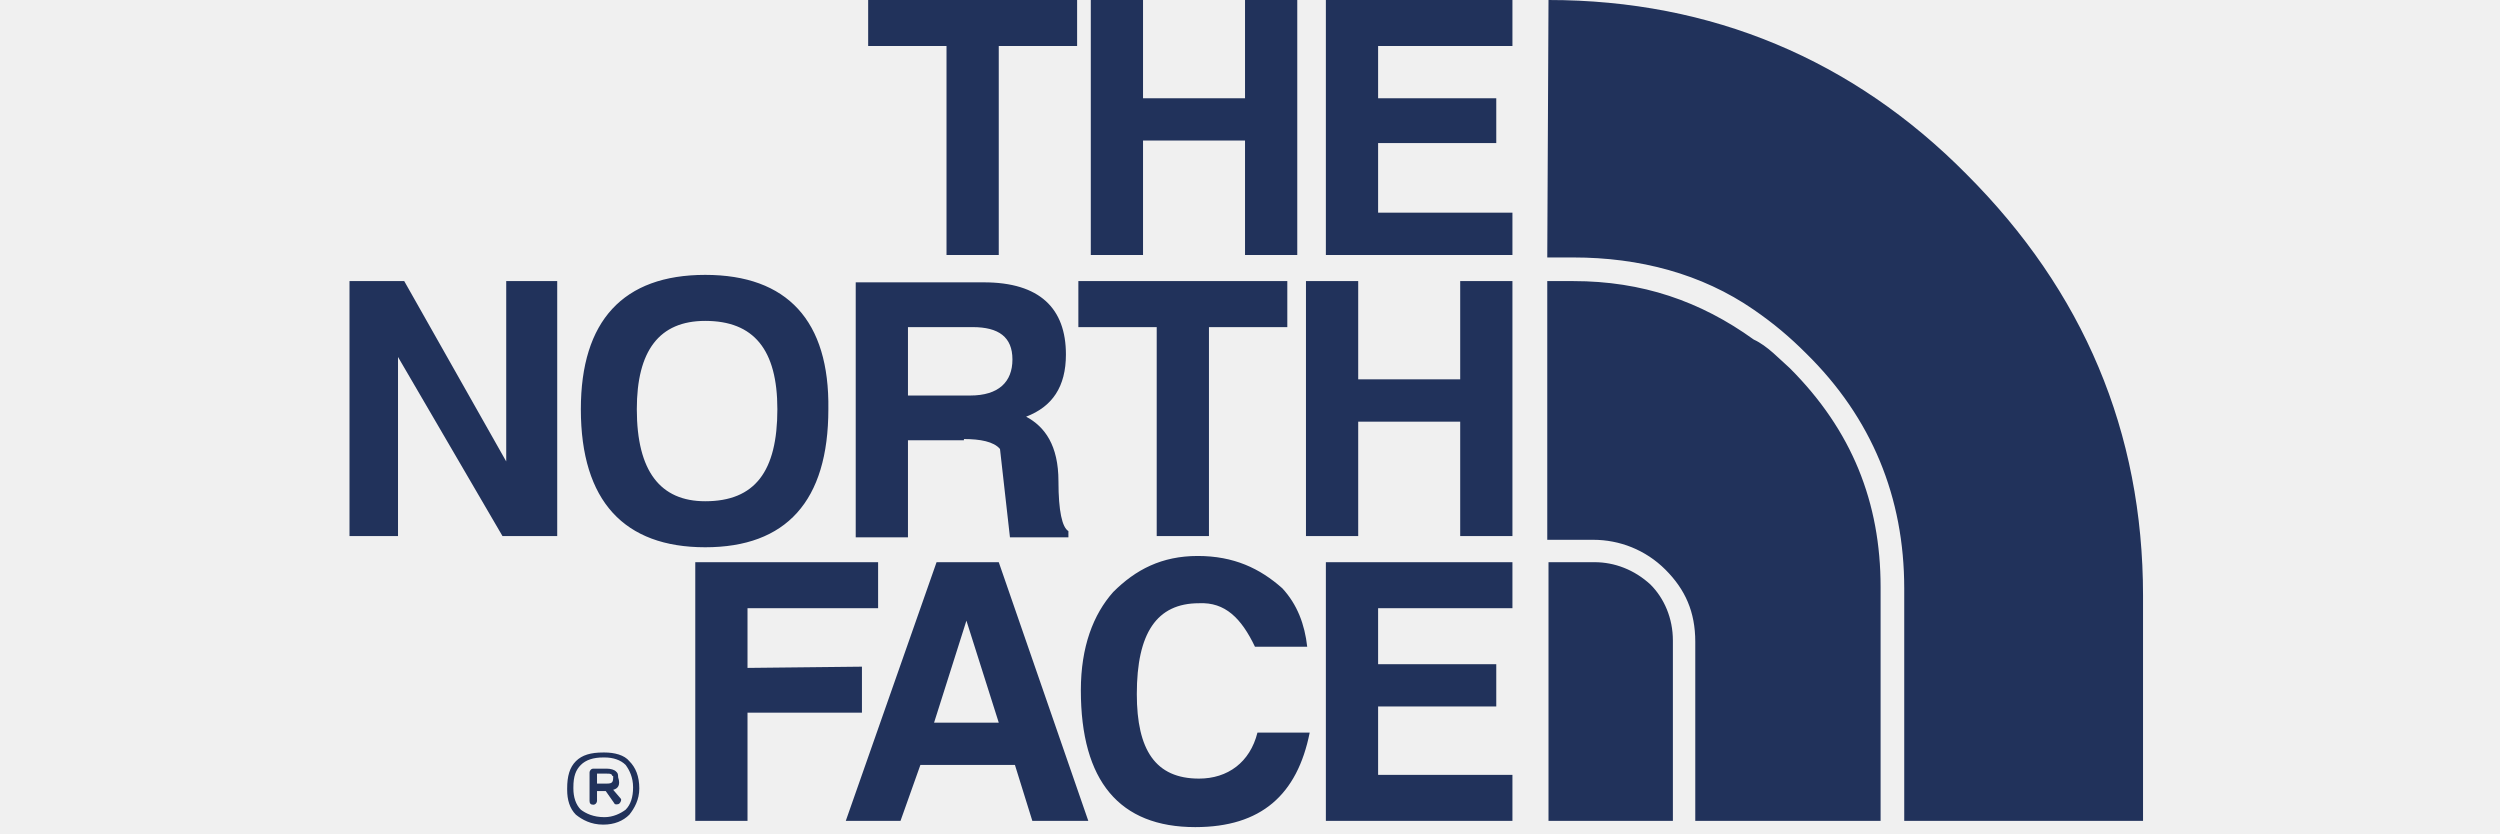
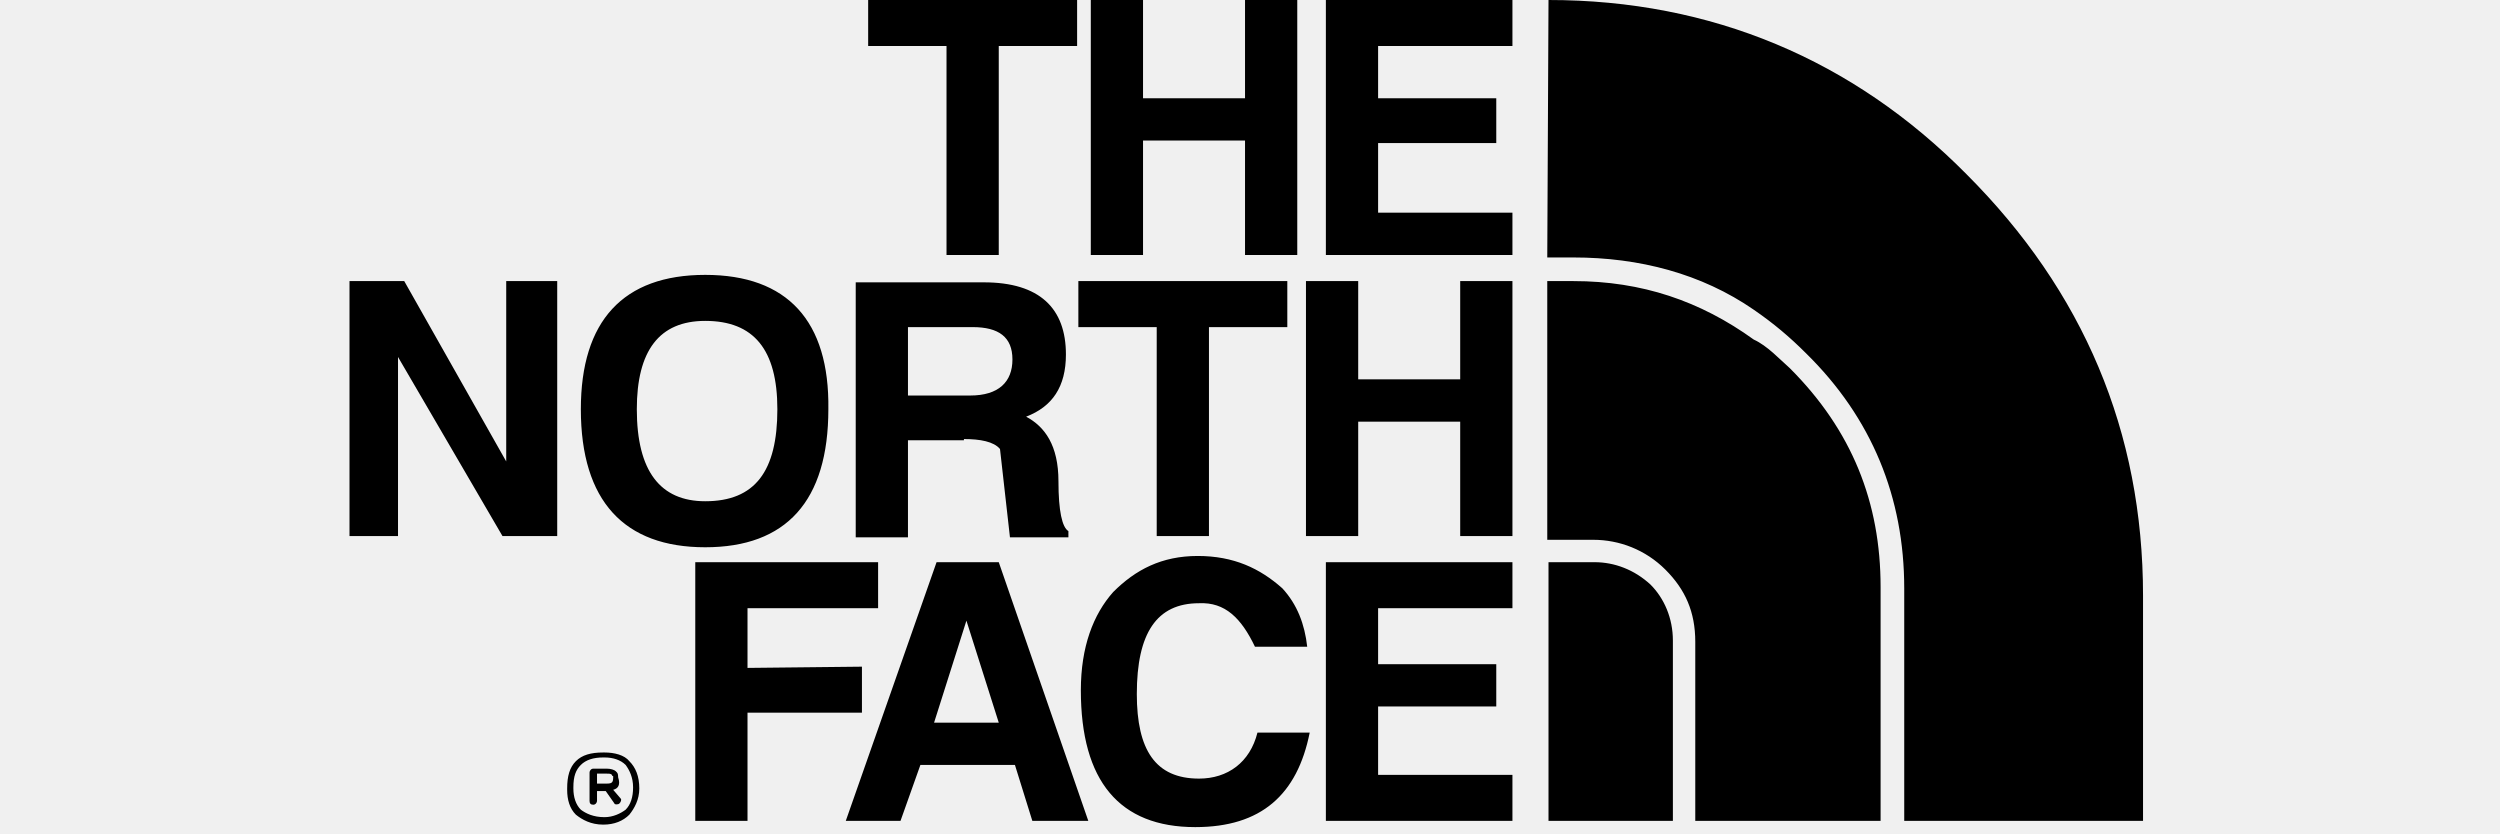
<svg xmlns="http://www.w3.org/2000/svg" width="201" height="67" viewBox="0 0 201 67" fill="none">
  <g clip-path="url(#clip0)">
-     <path fill-rule="evenodd" clip-rule="evenodd" d="M121.6 3.7V0H106.6V20.5H121.6V17.1H110.8V11.5H120.3V7.9H110.8V3.7H121.6ZM117.4 22.6V30.5H109.2V22.6H105V43.1H109.2V33.9H117.4V43.1H121.6V22.6H117.4ZM121.6 48.9V45.2H106.6V66H121.6V62.3H110.8V56.8H120.3V53.4H110.8V48.9H121.6ZM104.3 0H100.1V7.9H91.9V0H87.7V20.5H91.9V11.3H100.1V20.5H104.3V0ZM69.8 0V3.7H76.1V20.5H80.3V3.7H86.6V0H69.8ZM56.7 22.1C50.1 22.1 46.7 25.8 46.7 32.9C46.7 40.3 50.2 44 56.7 44C63.2 44 66.6 40.3 66.6 32.9C66.7 25.8 63.3 22.1 56.7 22.1ZM51.2 32.9C51.2 28.2 53 25.8 56.7 25.8C60.6 25.8 62.5 28.1 62.5 32.9C62.5 37.9 60.7 40.3 56.7 40.3C53.1 40.3 51.2 37.9 51.2 32.9ZM40.7 22.6V37.1L32.5 22.6H28.1V43.1H32V28.7L40.4 43.1H44.8V22.6H40.7ZM60.1 53.7V48.9H70.6V45.2H55.9V66H60.1V57.3H69.3V53.6L60.1 53.7ZM103.5 26.3V22.6H86.7V26.3H93V43.1H97.2V26.3H103.5ZM77.5 35.3C78.8 35.3 79.9 35.5 80.4 36.1L81.2 43.2H85.9V42.7C85.4 42.4 85.1 41.1 85.1 38.7C85.1 35.8 84 34.3 82.5 33.5C84.6 32.7 85.7 31.1 85.7 28.5C85.7 24.8 83.6 22.7 79.1 22.7H68.8V43.2H73V35.4H77.5V35.3ZM73 31.8V26.3H78.2C80.3 26.3 81.4 27.1 81.4 28.9C81.4 30.7 80.3 31.8 78 31.8H73ZM80.3 45.2H75.3L68 66H72.4L74 61.5H81.6L83 66H87.5L80.3 45.2ZM77.7 49.9L80.3 58.1H75.1L77.7 49.9ZM100.9 52H105.1C104.9 50.2 104.3 48.6 103.1 47.3C101.3 45.7 99.2 44.7 96.3 44.7C93.4 44.7 91.3 45.8 89.5 47.6C87.9 49.4 86.9 52 86.9 55.5C86.9 62.8 90 66.5 96.1 66.5C101.4 66.5 104.3 63.9 105.3 58.9H101.1C100.5 61.3 98.7 62.6 96.4 62.6C92.9 62.6 91.4 60.3 91.4 55.8C91.4 50.9 93 48.5 96.4 48.5C98.5 48.4 99.8 49.7 100.9 52ZM48.6 65.7C49.3 65.7 49.9 65.4 50.3 65.1C50.7 64.7 50.9 64.1 50.9 63.3C50.9 62.5 50.6 61.9 50.3 61.5C49.9 61.1 49.3 60.9 48.6 60.9H48.5C47.7 60.9 47.1 61.1 46.7 61.5C46.3 61.9 46.1 62.4 46.1 63.3V63.4C46.1 64.1 46.3 64.7 46.7 65.1C47.1 65.4 47.7 65.7 48.6 65.7ZM48.5 66.3C47.5 66.3 46.8 65.9 46.3 65.5C45.8 65 45.6 64.3 45.6 63.5V63.4C45.6 62.4 45.8 61.7 46.3 61.2C46.8 60.7 47.5 60.5 48.5 60.5H48.6C49.4 60.5 50.2 60.7 50.6 61.2C51.1 61.7 51.4 62.4 51.4 63.4C51.4 64.3 51 65 50.6 65.5C50.1 66 49.4 66.3 48.5 66.3ZM48.8 63C49.2 63 49.3 62.9 49.3 62.5V62.4C49.3 62.4 49.2 62.4 49.2 62.3C49.1 62.2 49 62.2 48.8 62.2H48V63H48.8ZM49.3 63.5L49.9 64.2C50 64.3 49.9 64.5 49.8 64.6C49.7 64.7 49.4 64.7 49.4 64.6L48.7 63.6H48V64.4C48 64.5 47.9 64.7 47.7 64.7C47.5 64.7 47.4 64.6 47.4 64.4V62.1C47.4 62 47.5 61.8 47.7 61.8H48.8C49.1 61.8 49.4 61.9 49.5 62C49.6 62.1 49.6 62.1 49.6 62.1C49.7 62.2 49.7 62.4 49.7 62.5C49.9 63.1 49.7 63.4 49.3 63.5ZM124.5 0C137.6 0 149 4.8 158.1 14C167.5 23.4 172.3 34.7 172.3 47.9V66H153.1V47.3C153.1 40 150.5 33.6 145.2 28.4C143.9 27.1 142.6 26 141 24.9C136.8 22 131.8 20.7 126.5 20.7H124.4L124.5 0ZM151.3 66H136.3V51.6C136.3 49.2 135.5 47.4 133.9 45.8C132.3 44.2 130.2 43.4 128.1 43.4H124.4V22.6H126.5C132 22.6 136.7 24.2 141 27.3C142.1 27.8 143.1 28.9 143.9 29.6C148.9 34.6 151.2 40.4 151.2 47.2V66H151.3ZM134.5 66H124.5V45.2H128.2C129.8 45.2 131.4 45.8 132.7 47C133.8 48.1 134.5 49.7 134.5 51.5V66Z" fill="#21325B" />
+     <path fill-rule="evenodd" clip-rule="evenodd" d="M121.6 3.7V0H106.6V20.5H121.6V17.1H110.8V11.5H120.3V7.9H110.8V3.7H121.6ZM117.4 22.6V30.5H109.2V22.6H105V43.1H109.2V33.9H117.4V43.1H121.6V22.6H117.4ZM121.6 48.9V45.2H106.6V66H121.6V62.3H110.8V56.8H120.3V53.4H110.8V48.9H121.6ZM104.3 0H100.1V7.9H91.9V0H87.7V20.5H91.9V11.3H100.1V20.5H104.3V0ZM69.8 0V3.7H76.1V20.5H80.3V3.7H86.6V0H69.8ZM56.7 22.1C50.1 22.1 46.7 25.8 46.7 32.9C46.7 40.3 50.2 44 56.7 44C63.2 44 66.6 40.3 66.6 32.9C66.7 25.8 63.3 22.1 56.7 22.1ZM51.2 32.9C51.2 28.2 53 25.8 56.7 25.8C60.6 25.8 62.5 28.1 62.5 32.9C62.5 37.9 60.7 40.3 56.7 40.3C53.1 40.3 51.2 37.9 51.2 32.9ZM40.7 22.6V37.1L32.5 22.6H28.1V43.1H32V28.7L40.4 43.1H44.8V22.6H40.7ZM60.1 53.7V48.9H70.6V45.2H55.9V66H60.1V57.3H69.3V53.6L60.1 53.7ZM103.5 26.3V22.6H86.7V26.3H93V43.1H97.2V26.3H103.5ZM77.5 35.3C78.8 35.3 79.9 35.5 80.4 36.1L81.2 43.2H85.9V42.7C85.4 42.4 85.1 41.1 85.1 38.7C85.1 35.8 84 34.3 82.5 33.5C84.6 32.7 85.7 31.1 85.7 28.5C85.7 24.8 83.6 22.7 79.1 22.7H68.8V43.2H73V35.4H77.5V35.3ZM73 31.8V26.3H78.2C80.3 26.3 81.4 27.1 81.4 28.9C81.4 30.7 80.3 31.8 78 31.8H73ZM80.3 45.2H75.3L68 66H72.4L74 61.5H81.6L83 66H87.5L80.3 45.2ZM77.7 49.9L80.3 58.1H75.1L77.7 49.9ZM100.9 52H105.1C104.9 50.2 104.3 48.6 103.1 47.3C101.3 45.7 99.2 44.7 96.3 44.7C93.4 44.7 91.3 45.8 89.5 47.6C87.9 49.4 86.9 52 86.9 55.5C86.9 62.8 90 66.5 96.1 66.5C101.4 66.5 104.3 63.9 105.3 58.9H101.1C100.5 61.3 98.7 62.6 96.4 62.6C92.9 62.6 91.4 60.3 91.4 55.8C91.4 50.9 93 48.5 96.4 48.5C98.5 48.4 99.8 49.7 100.9 52ZM48.6 65.7C49.3 65.7 49.9 65.4 50.3 65.1C50.7 64.7 50.9 64.1 50.9 63.3C50.9 62.5 50.6 61.9 50.3 61.5C49.9 61.1 49.3 60.9 48.6 60.9H48.5C47.7 60.9 47.1 61.1 46.7 61.5C46.3 61.9 46.1 62.4 46.1 63.3V63.4C46.1 64.1 46.3 64.7 46.7 65.1C47.1 65.4 47.7 65.7 48.6 65.7ZM48.5 66.3C47.5 66.3 46.8 65.9 46.3 65.5C45.8 65 45.6 64.3 45.6 63.5V63.4C45.6 62.4 45.8 61.7 46.3 61.2C46.8 60.7 47.5 60.5 48.5 60.5H48.6C49.4 60.5 50.2 60.7 50.6 61.2C51.1 61.7 51.4 62.4 51.4 63.4C51.4 64.3 51 65 50.6 65.5C50.1 66 49.4 66.3 48.5 66.3ZM48.8 63C49.2 63 49.3 62.9 49.3 62.5V62.4C49.3 62.4 49.2 62.4 49.2 62.3C49.1 62.2 49 62.2 48.8 62.2H48V63H48.8ZM49.3 63.5L49.9 64.2C50 64.3 49.9 64.5 49.8 64.6C49.7 64.7 49.4 64.7 49.4 64.6L48.7 63.6H48V64.4C48 64.5 47.9 64.7 47.7 64.7C47.5 64.7 47.4 64.6 47.4 64.4V62.1C47.4 62 47.5 61.8 47.7 61.8H48.8C49.1 61.8 49.4 61.9 49.5 62C49.6 62.1 49.6 62.1 49.6 62.1C49.7 62.2 49.7 62.4 49.7 62.5C49.9 63.1 49.7 63.4 49.3 63.5ZM124.5 0C137.6 0 149 4.8 158.1 14C167.5 23.4 172.3 34.7 172.3 47.9V66H153.1V47.3C153.1 40 150.5 33.6 145.2 28.4C143.9 27.1 142.6 26 141 24.9C136.8 22 131.8 20.7 126.5 20.7H124.4L124.5 0ZM151.3 66H136.3V51.6C136.3 49.2 135.5 47.4 133.9 45.8C132.3 44.2 130.2 43.4 128.1 43.4H124.4V22.6H126.5C132 22.6 136.7 24.2 141 27.3C142.1 27.8 143.1 28.9 143.9 29.6C148.9 34.6 151.2 40.4 151.2 47.2V66H151.3ZM134.5 66H124.5V45.2H128.2C129.8 45.2 131.4 45.8 132.7 47C133.8 48.1 134.5 49.7 134.5 51.5V66Z" fill="#000000" />
  </g>
  <defs>
    <clipPath id="clip0">
      <rect width="200.4" height="66.5" fill="white" />
    </clipPath>
  </defs>
</svg>
